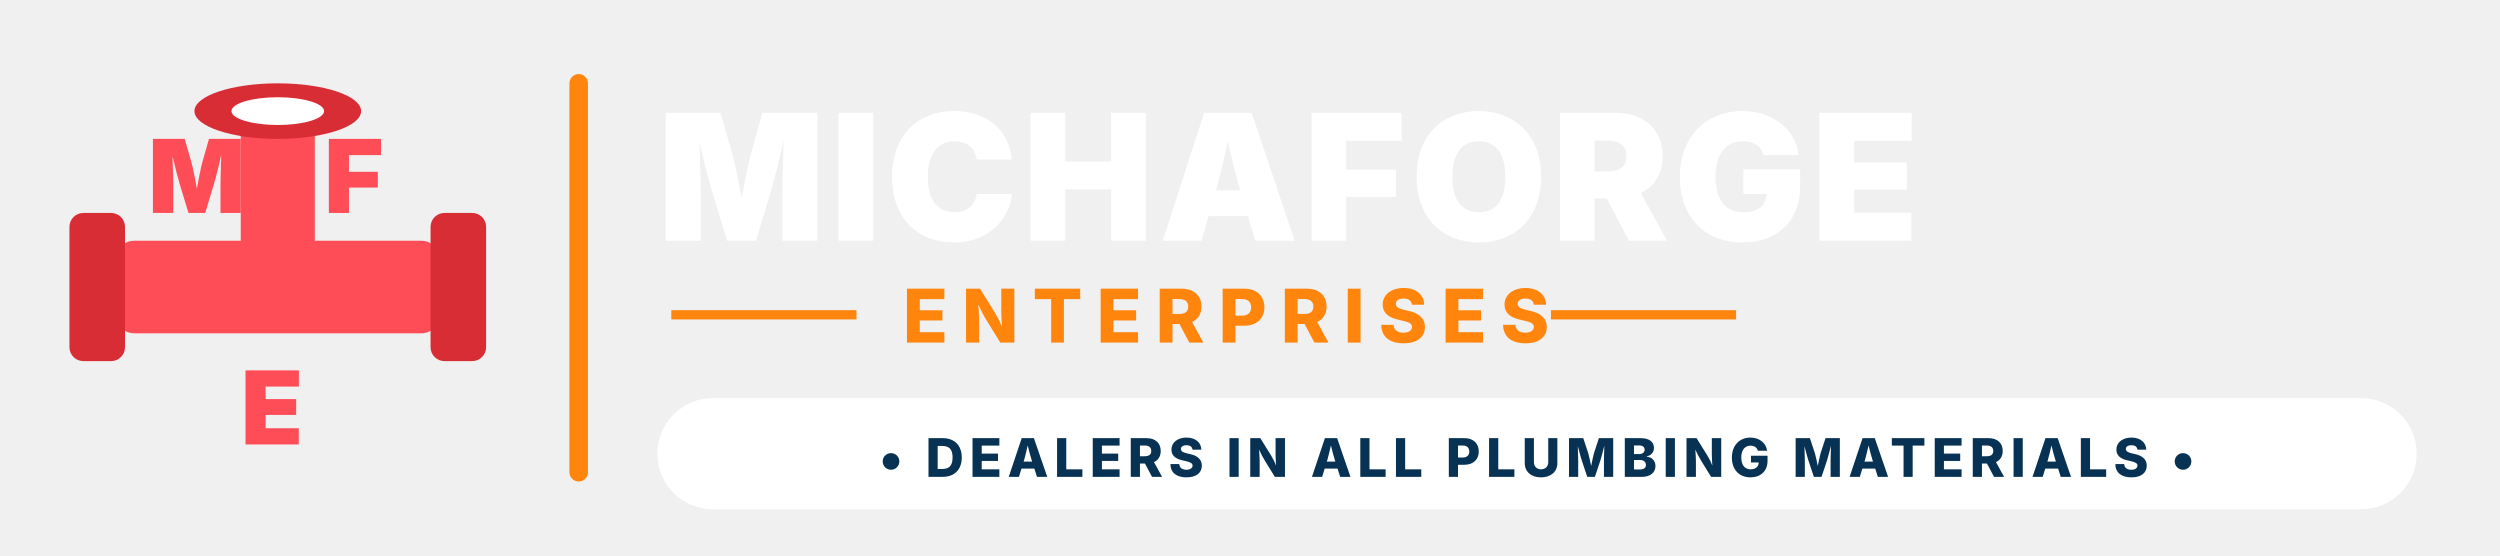
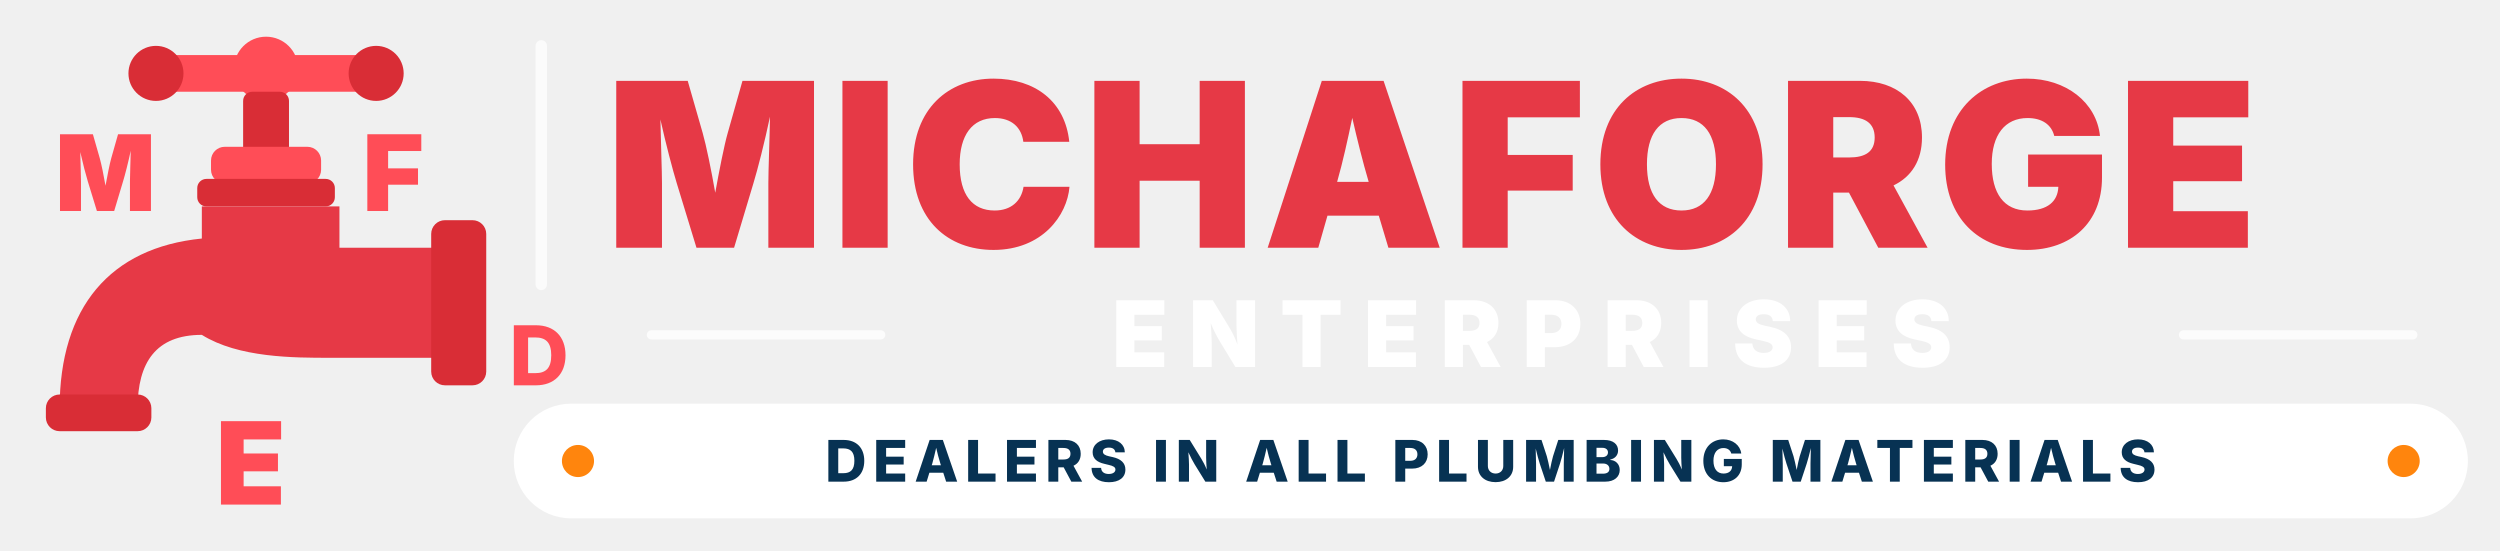
- <svg xmlns="http://www.w3.org/2000/svg" viewBox="0 0 540 120" width="100%" height="100%">
-   <g transform="translate(10, 10)">
-     <rect x="15" y="42" width="70" height="20" rx="4" fill="#FF4D57" />
-     <rect x="5" y="36" width="12" height="32" rx="3" fill="#D92D36" />
-     <rect x="83" y="36" width="12" height="32" rx="3" fill="#D92D36" />
-     <rect x="42" y="16" width="16" height="30" rx="2" fill="#FF4D57" />
-     <ellipse cx="50" cy="14" rx="18" ry="6" fill="#D92D36" />
-     <ellipse cx="50" cy="14" rx="10" ry="3" fill="#FFFFFF" />
-     <text x="22" y="36" font-family="'Inter', sans-serif" font-weight="900" font-size="22" fill="#FF4D57">M</text>
-     <text x="60" y="36" font-family="'Inter', sans-serif" font-weight="900" font-size="22" fill="#FF4D57">F</text>
-     <text x="42" y="86" font-family="'Inter', sans-serif" font-weight="900" font-size="22" fill="#FF4D57">E</text>
+ <svg xmlns="http://www.w3.org/2000/svg" viewBox="0 0 545 120" width="100%" height="100%">
+   <g transform="translate(6, 4)">
+     <rect x="28" y="8" width="48" height="8" rx="4" fill="#FF4D57" />
+     <circle cx="28" cy="12" r="6" fill="#D92D36" />
+     <circle cx="76" cy="12" r="6" fill="#D92D36" />
+     <circle cx="52" cy="11" r="7" fill="#FF4D57" />
+     <rect x="47" y="16" width="10" height="14" rx="2" fill="#D92D36" />
+     <rect x="40" y="28" width="24" height="8" rx="3" fill="#FF4D57" />
+     <rect x="37" y="35" width="30" height="6" rx="2" fill="#D92D36" />
+     <path d="M 38 41 L 68 41 L 68 50 L 92 50 L 92 74 L 66 74 C 58 74, 46 74, 38 69 C 28 69, 24 75, 24 85 L 7 85 C 7 63, 18 50, 38 48 Z" fill="#E63946" />
+     <rect x="88" y="44" width="12" height="36" rx="3" fill="#D92D36" />
+     <rect x="4" y="82" width="23" height="8" rx="3" fill="#D92D36" />
+     <text x="6" y="42" font-family="'Inter', system-ui, sans-serif" font-weight="900" font-size="23" fill="#FF4D57">M</text>
+     <text x="73" y="42" font-family="'Inter', system-ui, sans-serif" font-weight="900" font-size="23" fill="#FF4D57">F</text>
+     <text x="41" y="106" font-family="'Inter', system-ui, sans-serif" font-weight="900" font-size="25" fill="#FF4D57">E</text>
  </g>
-   <line x1="125" y1="18" x2="125" y2="102" stroke="#FF850D" stroke-width="4" stroke-linecap="round" />
-   <text x="142" y="52" font-family="'Inter', -apple-system, sans-serif" font-weight="900" font-size="38" letter-spacing="1" fill="#FFFFFF">MICHAFORGE</text>
-   <line x1="145" y1="68" x2="185" y2="68" stroke="#FF850D" stroke-width="2" />
-   <text x="195" y="74" font-family="'Inter', sans-serif" font-weight="800" font-size="16" letter-spacing="3" fill="#FF850D">ENTERPRISES</text>
-   <line x1="335" y1="68" x2="375" y2="68" stroke="#FF850D" stroke-width="2" />
-   <rect x="142" y="86" width="380" height="24" rx="12" fill="#FFFFFF" />
-   <text x="332" y="103" text-anchor="middle" font-family="'Inter', sans-serif" font-weight="800" font-size="11.5" letter-spacing="1.2" fill="#073253">• DEALERS IN ALL PLUMBING MATERIALS •</text>
+   <line x1="118" y1="10" x2="118" y2="62" stroke="#FFFFFF" stroke-width="2.5" stroke-linecap="round" opacity="0.7" />
+   <text x="111" y="84" font-family="'Inter', system-ui, sans-serif" font-weight="800" font-size="18" fill="#FF4D57">D</text>
+   <text x="132" y="54" font-family="'Inter', 'Arial Black', system-ui, sans-serif" font-weight="900" font-size="50" letter-spacing="1.5" fill="#E63946">MICHAFORGE</text>
+   <line x1="142" y1="73" x2="192" y2="73" stroke="#FFFFFF" stroke-width="2" stroke-linecap="round" opacity="0.8" />
+   <text x="334" y="80" text-anchor="middle" font-family="'Inter', system-ui, sans-serif" font-weight="900" font-size="20" letter-spacing="4.5" fill="#FFFFFF">ENTERPRISES</text>
+   <line x1="476" y1="73" x2="526" y2="73" stroke="#FFFFFF" stroke-width="2" stroke-linecap="round" opacity="0.8" />
+   <rect x="112" y="88" width="426" height="25" rx="12.5" fill="#FFFFFF" />
+   <circle cx="126" cy="100.5" r="3.5" fill="#FF850D" />
+   <text x="325" y="105" text-anchor="middle" font-family="'Inter', system-ui, sans-serif" font-weight="800" font-size="12.5" letter-spacing="1.4" fill="#073253">DEALERS IN ALL PLUMBING MATERIALS</text>
+   <circle cx="524" cy="100.5" r="3.5" fill="#FF850D" />
</svg>
